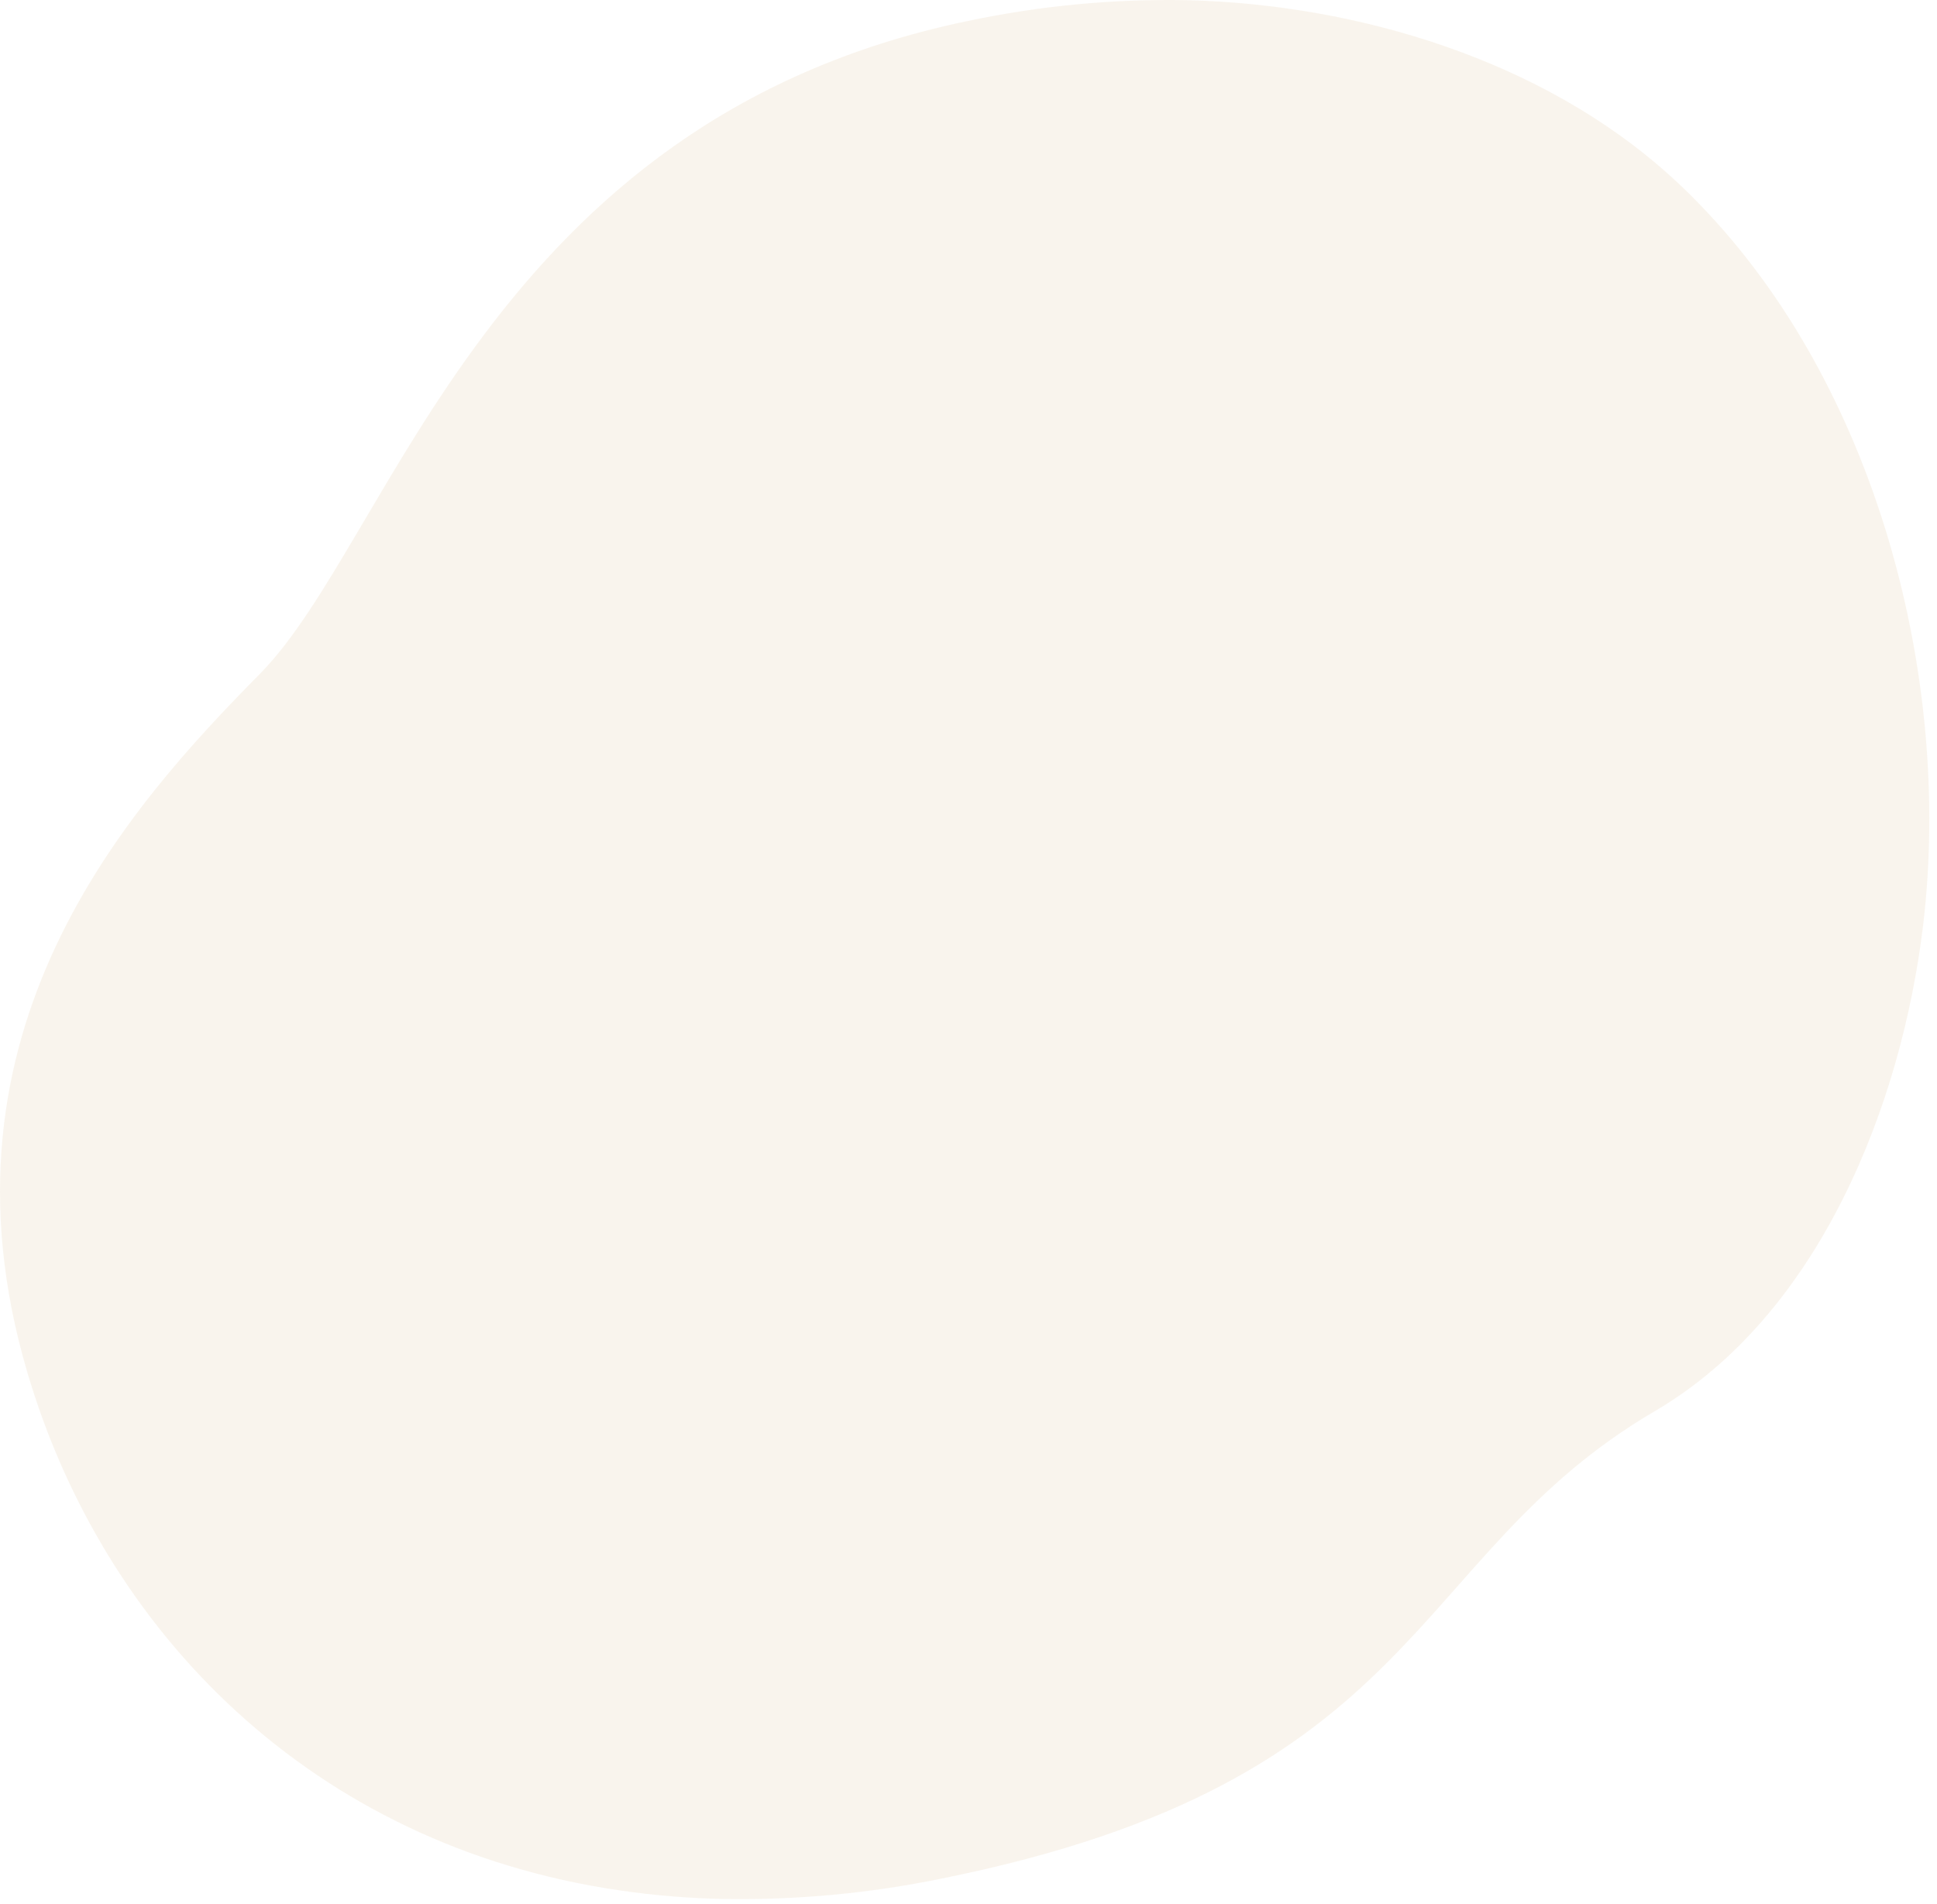
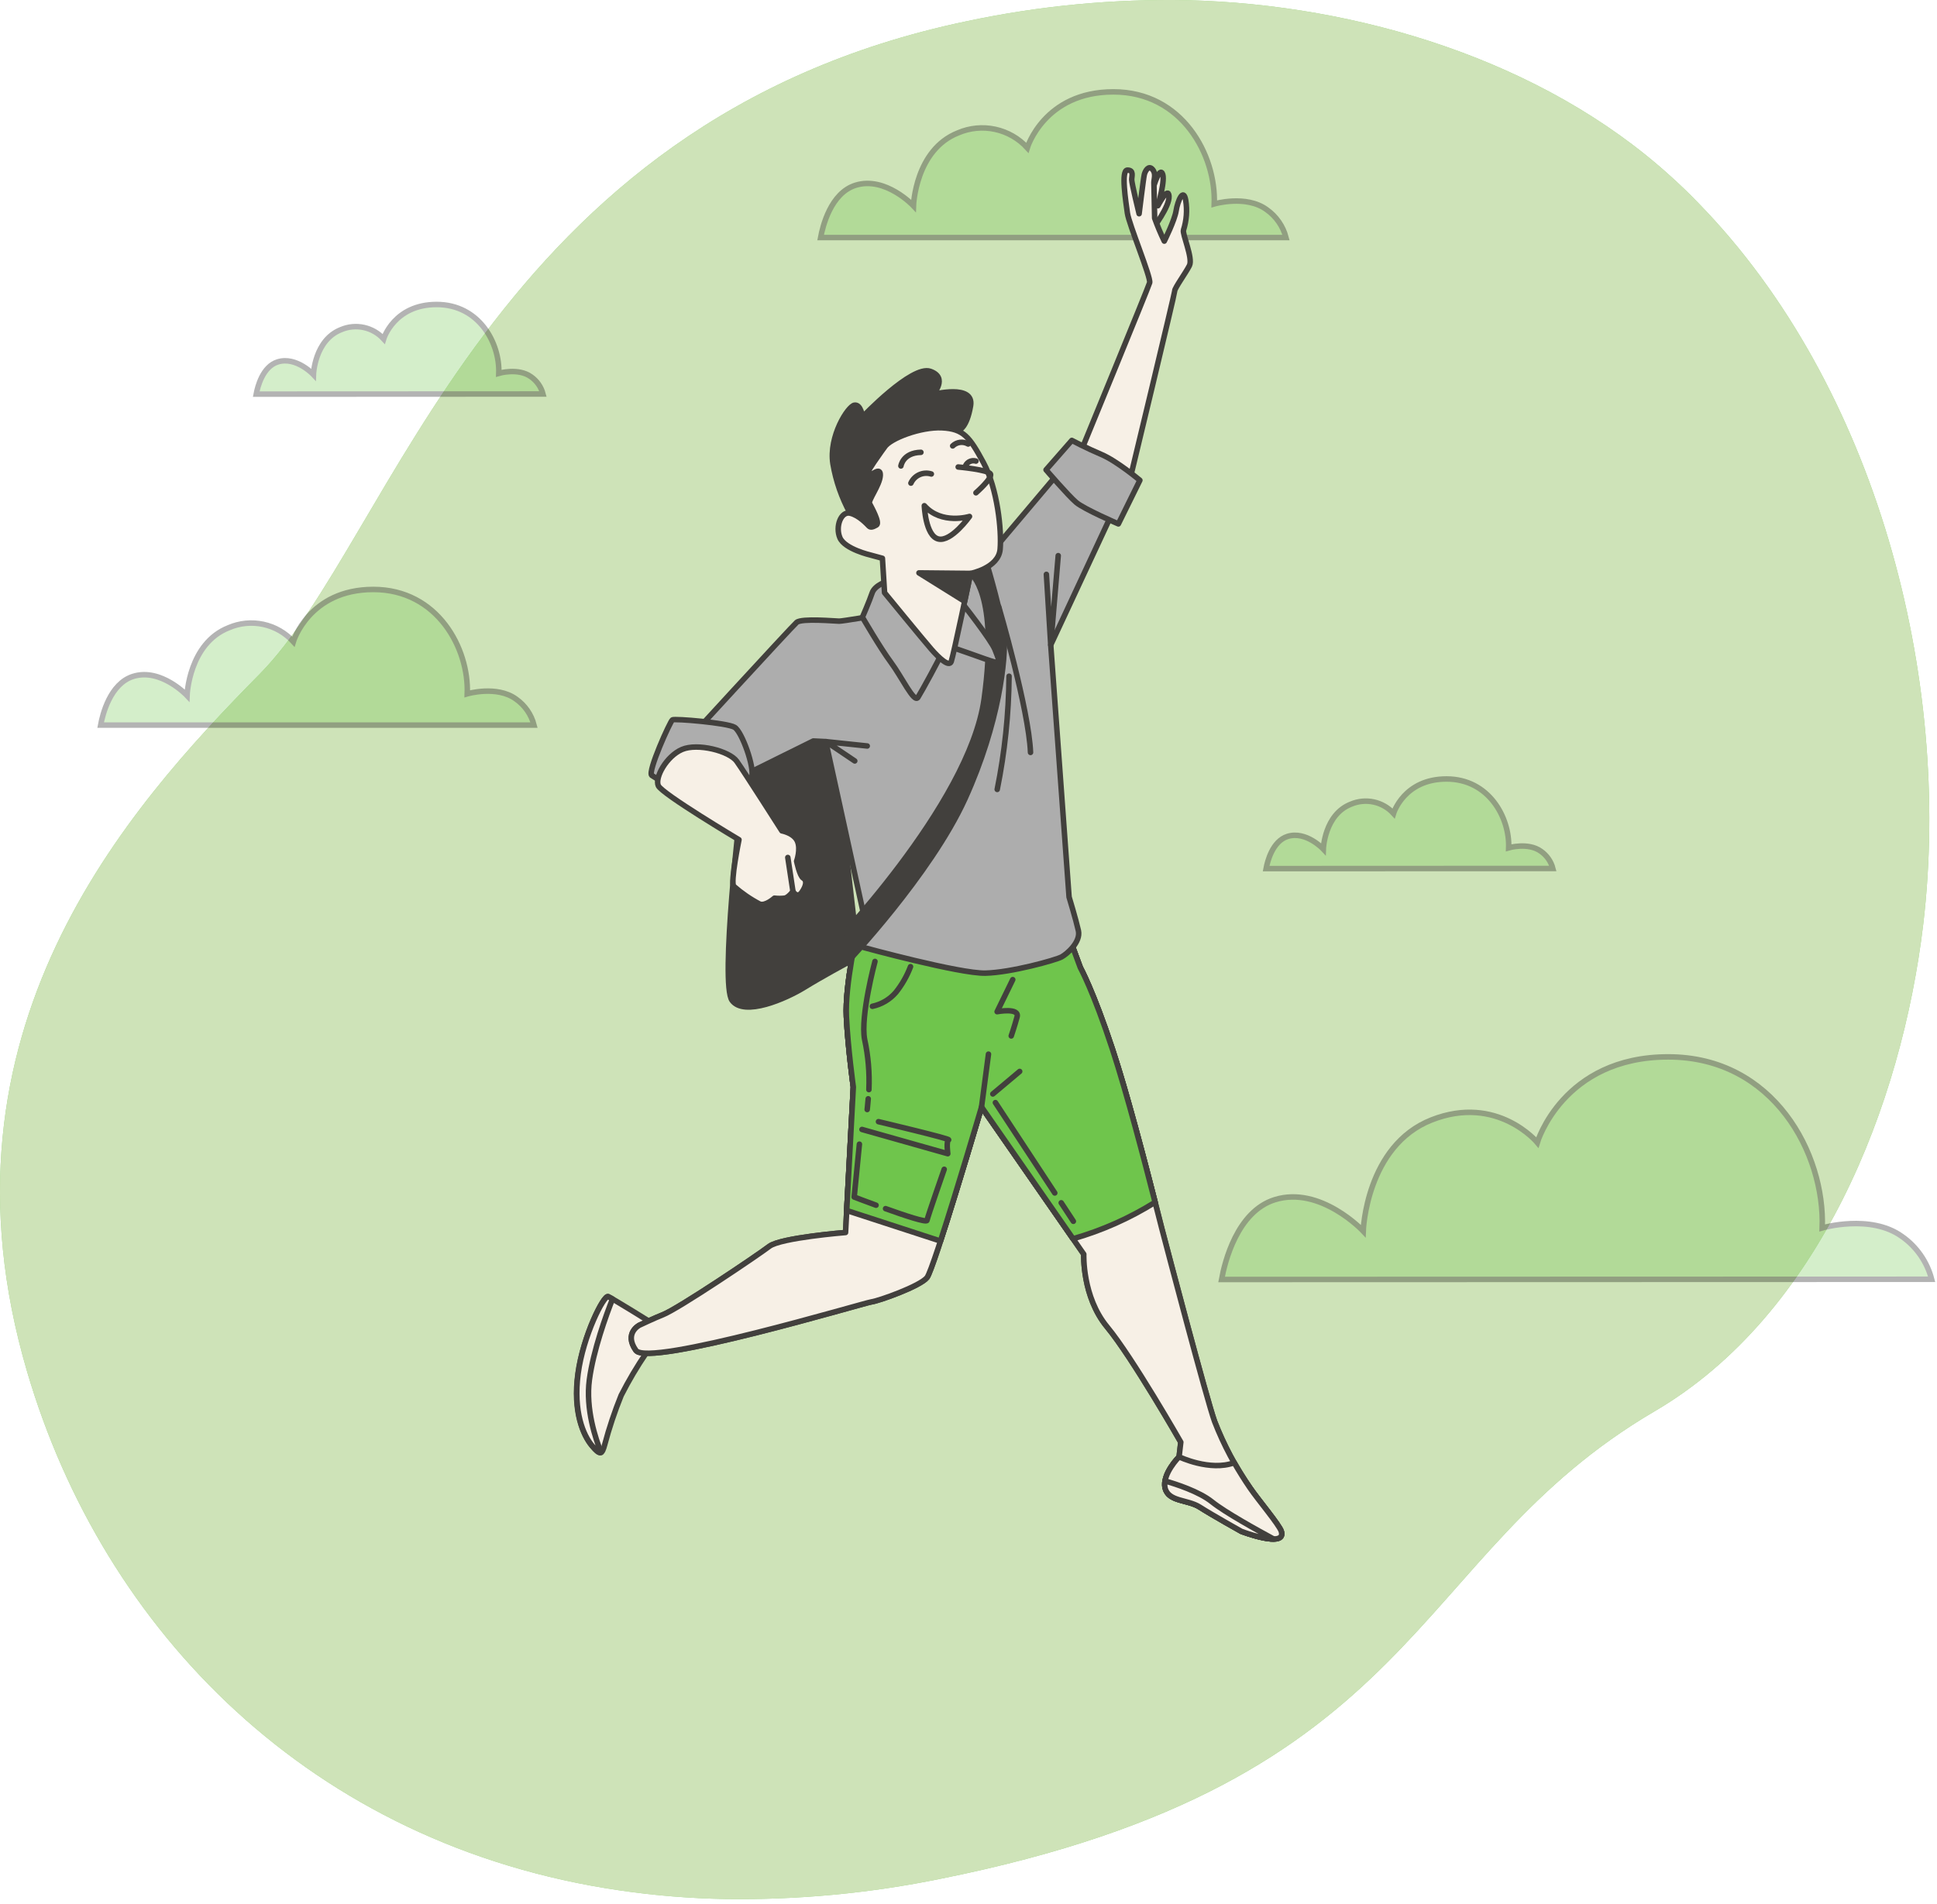
<svg xmlns="http://www.w3.org/2000/svg" width="176" height="173" viewBox="0 0 176 173" fill="none">
-   <path opacity="0.7" d="M174.751 83.998C172.796 100.417 165.318 119.495 150.349 128.259C127.738 141.508 129.63 161.88 85.49 170.746C79.052 172.068 72.49 172.687 65.92 172.591C62.704 172.536 59.496 172.275 56.314 171.809C28.269 167.712 9.383 148.213 2.467 124.675C-6.649 93.717 11.553 73.463 23.617 61.238C35.681 49.014 44.5 10.98 87.827 1.93C94.436 0.522 101.185 -0.119 107.941 0.018C123.355 0.409 140.169 5.456 151.803 16.023C152.676 16.805 153.526 17.626 154.352 18.486C170.521 35.085 177.394 61.625 174.751 83.998Z" fill="#F7F0E6" />
+   <path d="M174.751 83.998C172.796 100.417 165.318 119.495 150.349 128.259C127.738 141.508 129.63 161.88 85.49 170.746C79.052 172.068 72.49 172.687 65.92 172.591C62.704 172.536 59.496 172.275 56.314 171.809C28.269 167.712 9.383 148.213 2.467 124.675C-6.649 93.717 11.553 73.463 23.617 61.238C35.681 49.014 44.5 10.98 87.827 1.93C94.436 0.522 101.185 -0.119 107.941 0.018C123.355 0.409 140.169 5.456 151.803 16.023C152.676 16.805 153.526 17.626 154.352 18.486C170.521 35.085 177.394 61.625 174.751 83.998Z" fill="#6FC54C" />
+   <path opacity="0.7" d="M174.751 83.998C172.796 100.417 165.318 119.495 150.349 128.259C127.738 141.508 129.63 161.88 85.49 170.746C79.052 172.068 72.49 172.687 65.92 172.591C62.704 172.536 59.496 172.275 56.314 171.809C28.269 167.712 9.383 148.213 2.467 124.675C-6.649 93.717 11.553 73.463 23.617 61.238C35.681 49.014 44.5 10.98 87.827 1.93C94.436 0.522 101.185 -0.119 107.941 0.018C123.355 0.409 140.169 5.456 151.803 16.023C152.677 16.805 153.526 17.626 154.352 18.486C170.521 35.085 177.394 61.625 174.751 83.998Z" fill="#F7F0E6" />
+   <path opacity="0.3" d="M48.523 65.898C48.275 64.938 47.693 64.098 46.881 63.529C45.146 62.266 42.456 63.056 42.456 63.056C42.616 58.947 39.77 53.572 33.922 53.572C28.074 53.572 26.655 58.314 26.655 58.314C25.931 57.519 24.977 56.969 23.925 56.742C22.874 56.515 21.778 56.621 20.791 57.047C17.155 58.47 16.995 63.212 16.995 63.212C16.995 63.212 14.626 60.683 12.096 61.473C10.005 62.129 9.317 64.948 9.145 65.898H48.523Z" fill="#6FC54C" stroke="black" stroke-width="0.5" stroke-miterlimit="10" />
+   <path opacity="0.3" d="M49.337 35.808C49.172 35.174 48.786 34.62 48.25 34.244C47.1 33.404 45.322 33.928 45.322 33.928C45.423 31.191 43.543 27.673 39.673 27.673C35.803 27.673 34.86 30.8 34.86 30.8C34.382 30.276 33.753 29.913 33.059 29.763C32.366 29.612 31.643 29.681 30.99 29.96C28.582 30.902 28.48 34.041 28.48 34.041C28.48 34.041 26.917 32.368 25.236 32.892C23.852 33.322 23.398 35.19 23.281 35.82L49.337 35.808Z" fill="#6FC54C" stroke="black" stroke-width="0.5" stroke-miterlimit="10" />
+   <path opacity="0.3" d="M175.514 116.266C175.106 114.693 174.153 113.316 172.824 112.38C169.975 110.308 165.569 111.598 165.569 111.598C165.827 104.862 161.167 96.054 151.581 96.054C141.996 96.054 139.685 103.834 139.685 103.834C139.685 103.834 136.038 99.436 130.08 101.782C124.122 104.127 123.864 111.883 123.864 111.883C123.864 111.883 119.978 107.739 115.83 109.033C112.398 110.105 111.276 114.729 110.995 116.285L175.514 116.266Z" fill="#6FC54C" stroke="black" stroke-width="0.5" stroke-miterlimit="10" />
+   <path opacity="0.3" d="M141.096 78.932C140.931 78.298 140.546 77.743 140.01 77.368C138.86 76.531 137.082 77.051 137.082 77.051C137.183 74.334 135.303 70.796 131.433 70.796C127.562 70.796 126.62 73.924 126.62 73.924C126.142 73.4 125.512 73.038 124.819 72.888C124.125 72.738 123.402 72.808 122.75 73.087C120.342 74.025 120.24 77.165 120.24 77.165C120.24 77.165 118.676 75.492 116.995 76.015C115.612 76.449 115.158 78.314 115.041 78.943L141.096 78.932Z" fill="#6FC54C" stroke="black" stroke-width="0.5" stroke-miterlimit="10" />
+   <path opacity="0.3" d="M116.85 21.59C116.581 20.559 115.955 19.657 115.083 19.045C113.214 17.684 110.329 18.533 110.329 18.533C110.497 14.119 107.444 8.349 101.162 8.349C94.88 8.349 93.343 13.431 93.343 13.431C92.566 12.58 91.543 11.993 90.417 11.75C89.29 11.507 88.116 11.62 87.057 12.075C83.16 13.611 82.999 18.705 82.999 18.705C82.999 18.705 80.454 15.988 77.737 16.836C75.486 17.54 74.751 20.569 74.563 21.59H116.85Z" fill="#6FC54C" stroke="black" stroke-width="0.5" stroke-miterlimit="10" />
+   <path d="M67.301 73.29C67.301 73.29 65.413 89.424 66.519 90.921C67.626 92.419 71.398 90.765 73.052 89.749C74.706 88.732 76.91 87.544 76.91 87.544L77.778 85.272C77.778 85.272 75.652 66.762 75.573 66.293C75.495 65.824 68.095 69.029 67.544 69.756C66.993 70.484 67.301 73.29 67.301 73.29Z" fill="#42403D" stroke="#42403D" stroke-width="0.5" stroke-linecap="round" stroke-linejoin="round" />
+   <path d="M58.724 122.958C57.881 124.194 57.118 125.482 56.441 126.817C55.849 128.278 55.349 129.776 54.944 131.301C54.709 132.169 54.553 132.325 53.771 131.379C52.989 130.433 52.039 128.31 52.513 124.846C52.986 121.383 54.858 117.684 55.249 117.841C55.64 117.997 59.045 120.124 59.045 120.124L58.724 122.958Z" fill="#F7F0E6" stroke="#42403D" stroke-width="0.5" stroke-linecap="round" stroke-linejoin="round" />
+   <path d="M55.655 118.056C55.467 117.946 55.323 117.868 55.264 117.841C54.873 117.684 52.981 121.383 52.528 124.846C52.074 128.31 53.001 130.437 53.786 131.379C54.205 131.883 54.447 132.071 54.615 132.008C54.127 130.804 53.196 128.056 53.552 125.398C53.908 122.739 55.08 119.502 55.655 118.056Z" fill="#F7F0E6" stroke="#42403D" stroke-width="0.5" stroke-linecap="round" stroke-linejoin="round" />
+   <path d="M77.931 84.467C77.931 84.467 76.758 89.506 76.907 92.419C77.055 95.331 77.536 98.791 77.536 98.791L76.829 112.016C76.829 112.016 70.926 112.489 69.901 113.275C68.877 114.061 61.637 118.943 60.218 119.495C59.542 119.757 58.095 120.441 58.095 120.441C58.095 120.441 56.676 121.164 57.779 122.728C58.881 124.291 78.561 118.396 79.19 118.318C79.819 118.24 83.596 116.903 84.229 116.113C84.862 115.323 89.186 100.609 89.186 100.609L98.475 113.99C98.475 113.99 98.318 117.845 100.601 120.601C102.884 123.357 107.29 131.07 107.29 131.07L107.134 132.407C107.134 132.407 105.57 133.971 105.875 135.241C106.18 136.512 107.92 136.266 109.022 136.973C110.124 137.681 112.802 139.178 112.802 139.178C112.802 139.178 116.895 140.742 116.422 139.178C116.25 138.603 114.303 136.293 113.588 135.241C112.272 133.359 111.188 131.324 110.359 129.182C109.651 127.227 106.031 113.439 105.558 111.629C105.085 109.819 102.822 100.609 101.07 95.335C99.319 90.061 98.158 87.935 98.158 87.935L96.821 84.315L77.931 84.467Z" fill="#F7F0E6" stroke="#42403D" stroke-width="0.5" stroke-linecap="round" stroke-linejoin="round" />
+   <path d="M101.07 95.331C99.338 90.054 98.157 87.931 98.157 87.931L96.82 84.311L77.93 84.467C77.93 84.467 76.757 89.506 76.906 92.419C77.055 95.331 77.535 98.791 77.535 98.791L76.933 110.015L85.452 112.79C86.945 108.224 89.185 100.605 89.185 100.605L97.5 112.583C100.128 111.832 102.638 110.716 104.955 109.268C104.045 105.699 102.395 99.366 101.07 95.331Z" stroke="#42403D" stroke-width="0.5" stroke-linecap="round" stroke-linejoin="round" />
+   <path d="M89.185 100.605L89.815 95.804" stroke="#42403D" stroke-width="0.5" stroke-linecap="round" stroke-linejoin="round" />
+   <path d="M90.21 99.424L92.65 97.376" stroke="#42403D" stroke-width="0.5" stroke-linecap="round" stroke-linejoin="round" />
+   <path d="M78.322 102.649L86.117 104.854C86.117 104.854 85.961 103.681 86.196 103.595C86.43 103.509 79.82 101.942 79.82 101.942" stroke="#42403D" stroke-width="0.5" stroke-linecap="round" stroke-linejoin="round" />
+   <path d="M80.464 109.846C82.235 110.484 84.186 111.129 84.229 110.914C84.307 110.523 85.793 106.269 85.793 106.269" stroke="#42403D" stroke-width="0.5" stroke-linecap="round" stroke-linejoin="round" />
+   <path d="M78.087 103.986L77.614 108.791C77.614 108.791 78.486 109.127 79.6 109.534" stroke="#42403D" stroke-width="0.5" stroke-linecap="round" stroke-linejoin="round" />
+   <path d="M82.732 87.853C82.411 88.699 81.96 89.491 81.395 90.198C80.842 90.838 80.095 91.281 79.268 91.457" stroke="#42403D" stroke-width="0.5" stroke-linecap="round" stroke-linejoin="round" />
+   <path d="M78.888 99.862C78.838 100.476 78.795 100.839 78.795 100.839" stroke="#42403D" stroke-width="0.5" stroke-linecap="round" stroke-linejoin="round" />
+   <path d="M79.502 87.379C79.502 87.379 78.165 92.337 78.56 94.463C78.887 95.962 79.018 97.497 78.951 99.029" stroke="#42403D" stroke-width="0.5" stroke-linecap="round" stroke-linejoin="round" />
+   <path d="M92.02 89.033L90.601 91.946C90.601 91.946 92.65 91.555 92.415 92.419C92.18 93.283 91.883 94.15 91.883 94.15" stroke="#42403D" stroke-width="0.5" stroke-linecap="round" stroke-linejoin="round" />
+   <path d="M96.425 109.315L97.528 110.996" stroke="#42403D" stroke-width="0.5" stroke-linecap="round" stroke-linejoin="round" />
+   <path d="M90.444 100.21L95.839 108.423" stroke="#42403D" stroke-width="0.5" stroke-linecap="round" stroke-linejoin="round" />
+   <path d="M77.931 84.467C77.931 84.467 76.758 89.506 76.907 92.419C77.055 95.331 77.536 98.791 77.536 98.791L76.829 112.016C76.829 112.016 70.926 112.489 69.901 113.275C68.877 114.061 61.637 118.943 60.218 119.495C59.542 119.757 58.095 120.441 58.095 120.441C58.095 120.441 56.676 121.164 57.779 122.728C58.881 124.291 78.561 118.396 79.19 118.318C79.819 118.24 83.596 116.903 84.229 116.113C84.862 115.323 89.186 100.609 89.186 100.609L98.475 113.99C98.475 113.99 98.318 117.845 100.601 120.601C102.884 123.357 107.29 131.07 107.29 131.07L107.134 132.407C107.134 132.407 105.57 133.971 105.875 135.241C106.18 136.512 107.92 136.266 109.022 136.973C110.124 137.681 112.802 139.178 112.802 139.178C112.802 139.178 116.895 140.742 116.422 139.178C116.25 138.603 114.303 136.293 113.588 135.241C112.272 133.359 111.188 131.324 110.359 129.182C109.651 127.227 106.031 113.439 105.558 111.629C105.085 109.819 102.822 100.609 101.07 95.335C99.319 90.061 98.158 87.935 98.158 87.935L96.821 84.315L77.931 84.467Z" fill="#F7F0E6" stroke="#42403D" stroke-width="0.5" stroke-linecap="round" stroke-linejoin="round" />
+   <path d="M116.421 139.174C116.249 138.599 114.303 136.289 113.587 135.237C113.075 134.487 112.59 133.713 112.145 132.935C109.944 133.752 107.133 132.403 107.133 132.403C107.133 132.403 105.569 133.967 105.874 135.237C106.179 136.508 107.919 136.262 109.021 136.969C110.124 137.677 112.801 139.174 112.801 139.174C112.801 139.174 116.902 140.75 116.421 139.174Z" fill="#F7F0E6" stroke="#42403D" stroke-width="0.5" stroke-linecap="round" stroke-linejoin="round" />
+   <path d="M110.124 136.496C108.951 135.554 106.844 134.878 105.859 134.596C105.814 134.808 105.814 135.026 105.859 135.237C106.171 136.496 107.903 136.262 109.006 136.969C110.108 137.677 112.786 139.174 112.786 139.174C112.786 139.174 114.659 139.893 115.722 139.87C114.225 139.061 111.324 137.458 110.124 136.496Z" fill="#F7F0E6" stroke="#42403D" stroke-width="0.5" stroke-linecap="round" stroke-linejoin="round" />
+   <path d="M101.07 95.331C99.338 90.054 98.157 87.931 98.157 87.931L96.82 84.311L77.93 84.467C77.93 84.467 76.757 89.506 76.906 92.419C77.055 95.331 77.535 98.791 77.535 98.791L76.933 110.015L85.452 112.79C86.945 108.224 89.185 100.605 89.185 100.605L97.5 112.583C100.128 111.832 102.638 110.716 104.955 109.268C104.045 105.699 102.395 99.366 101.07 95.331Z" fill="#6FC54C" stroke="#42403D" stroke-width="0.5" stroke-linecap="round" stroke-linejoin="round" />
+   <path d="M89.185 100.605L89.815 95.804" stroke="#42403D" stroke-width="0.5" stroke-linecap="round" stroke-linejoin="round" />
+   <path d="M90.21 99.424L92.65 97.376" stroke="#42403D" stroke-width="0.5" stroke-linecap="round" stroke-linejoin="round" />
+   <path d="M78.322 102.649L86.117 104.854C86.117 104.854 85.961 103.681 86.196 103.595C86.43 103.509 79.82 101.942 79.82 101.942" stroke="#42403D" stroke-width="0.5" stroke-linecap="round" stroke-linejoin="round" />
+   <path d="M80.464 109.846C82.235 110.484 84.186 111.129 84.229 110.914C84.307 110.523 85.793 106.269 85.793 106.269" stroke="#42403D" stroke-width="0.5" stroke-linecap="round" stroke-linejoin="round" />
+   <path d="M78.087 103.986L77.614 108.791C77.614 108.791 78.486 109.127 79.6 109.534" stroke="#42403D" stroke-width="0.5" stroke-linecap="round" stroke-linejoin="round" />
+   <path d="M82.732 87.853C82.411 88.699 81.96 89.491 81.395 90.198C80.842 90.838 80.095 91.281 79.268 91.457" stroke="#42403D" stroke-width="0.5" stroke-linecap="round" stroke-linejoin="round" />
+   <path d="M78.888 99.862C78.838 100.476 78.795 100.839 78.795 100.839" stroke="#42403D" stroke-width="0.5" stroke-linecap="round" stroke-linejoin="round" />
+   <path d="M79.502 87.379C79.502 87.379 78.165 92.337 78.56 94.463C78.887 95.962 79.018 97.497 78.951 99.029" stroke="#42403D" stroke-width="0.5" stroke-linecap="round" stroke-linejoin="round" />
+   <path d="M92.02 89.033L90.601 91.946C90.601 91.946 92.65 91.555 92.415 92.419C92.18 93.283 91.883 94.15 91.883 94.15" stroke="#42403D" stroke-width="0.5" stroke-linecap="round" stroke-linejoin="round" />
+   <path d="M96.425 109.315L97.528 110.996" stroke="#42403D" stroke-width="0.5" stroke-linecap="round" stroke-linejoin="round" />
+   <path d="M90.444 100.21L95.839 108.423" stroke="#42403D" stroke-width="0.5" stroke-linecap="round" stroke-linejoin="round" />
+   <path d="M79.534 55.945C79.534 55.945 76.586 56.453 76.246 56.453C75.906 56.453 72.841 56.171 72.388 56.566C71.934 56.961 61.27 68.591 61.27 68.591L65.3 71.598L73.9 67.344L75.034 67.399L78.435 82.942C78.435 82.942 77.587 84.811 77.755 85.265C77.928 85.605 78.182 85.897 78.494 86.117C78.494 86.117 87.192 88.498 89.538 88.443C91.883 88.388 95.945 87.251 96.457 86.969C96.969 86.688 98.213 85.605 97.986 84.584C97.759 83.564 97.138 81.523 97.138 81.523L95.472 58.615L101.766 45.116L97.173 41.805L90.136 50.143C90.136 50.143 85.03 52.977 84.749 53.49C84.467 54.002 79.534 55.945 79.534 55.945Z" fill="#ADADAD" stroke="#42403D" stroke-width="0.5" stroke-linecap="round" stroke-linejoin="round" />
+   <path d="M95.077 52.2L95.472 58.611L96.152 50.499" stroke="#42403D" stroke-width="0.5" stroke-linecap="round" stroke-linejoin="round" />
+   <path d="M78.799 67.798L75.054 67.403L77.665 69.158" stroke="#42403D" stroke-width="0.5" stroke-linecap="round" stroke-linejoin="round" />
+   <path d="M90.746 55.139C90.746 55.139 93.482 64.487 93.635 68.384" stroke="#42403D" stroke-width="0.5" stroke-linecap="round" stroke-linejoin="round" />
+   <path d="M91.684 61.457C91.654 64.913 91.294 68.358 90.609 71.746" stroke="#42403D" stroke-width="0.5" stroke-linecap="round" stroke-linejoin="round" />
+   <path d="M88.189 52.114C88.189 52.114 90.761 53.845 89.42 63.529C88.079 73.212 75.096 86.512 75.096 86.512L76.906 87.536C76.906 87.536 84.541 79.506 87.688 72.579C90.835 65.651 91.39 59.748 91.234 57.86C91.078 55.972 89.737 51.484 89.737 51.484L88.189 52.114Z" fill="#42403D" stroke="#42403D" stroke-width="0.5" stroke-linecap="round" stroke-linejoin="round" />
+   <path d="M80.663 52.813C80.663 52.813 79.49 53.157 79.244 53.892C78.998 54.627 78.36 56.093 78.36 56.093C78.36 56.093 79.975 58.885 80.956 60.206C81.937 61.527 83.059 63.924 83.403 63.384C83.747 62.845 85.456 59.713 85.507 59.475C85.602 59.164 85.811 58.901 86.093 58.74C86.288 58.689 89.717 60.01 90.35 60.159C90.984 60.307 90.694 59.815 90.401 59.033C90.108 58.251 87.512 54.874 86.828 54.092C86.144 53.31 81.296 52.325 80.663 52.813Z" fill="#ADADAD" stroke="#42403D" stroke-width="0.5" stroke-linecap="round" stroke-linejoin="round" />
+   <path d="M77.247 46.645C76.48 45.243 75.951 43.724 75.683 42.149C75.292 39.658 77.052 36.922 77.638 36.824C78.224 36.727 78.369 37.899 78.369 37.899C78.369 37.899 82.865 33.161 84.526 33.748C86.188 34.334 84.769 35.851 84.769 35.851C84.769 35.851 88.529 34.873 88.189 36.875C87.849 38.877 87.161 39.072 87.161 39.072C85.684 39.025 84.22 39.362 82.912 40.05C80.519 41.222 80.324 41.418 80.566 41.906C80.808 42.395 80.906 42.102 80.32 43.959C79.733 45.816 79.538 46.156 80.077 47.231C80.617 48.306 80.664 48.353 80.027 48.451C79.389 48.548 78.221 47.473 78.221 47.473L77.247 46.645Z" fill="#42403D" stroke="#42403D" stroke-width="0.5" stroke-linecap="round" stroke-linejoin="round" />
+   <path d="M80.374 40.632C80.374 40.632 78.322 43.415 78.76 43.318C79.197 43.22 80.03 42.34 79.983 43.22C79.936 44.099 78.857 45.468 79.006 45.761C79.154 46.054 79.983 47.52 79.639 47.716C79.295 47.911 79.103 47.958 78.955 47.813C78.806 47.669 78.075 46.836 77.246 46.641C76.418 46.445 75.878 47.86 76.32 48.885C76.762 49.909 79.103 50.448 79.103 50.448L80.178 50.741L80.374 53.869C80.374 53.869 83.939 58.224 84.623 59.006C85.308 59.788 86.234 60.663 86.43 60.128C86.625 59.592 88.189 52.117 88.189 52.117C88.189 52.117 90.726 51.629 90.874 49.92C91.023 48.212 90.628 44.401 89.362 42.055C88.095 39.709 87.552 38.978 85.601 38.88C83.65 38.783 80.863 39.85 80.374 40.632Z" fill="#F7F0E6" stroke="#42403D" stroke-width="0.5" stroke-linecap="round" stroke-linejoin="round" />
+   <path d="M88.189 52.114L83.498 52.067L87.649 54.655L88.189 52.114Z" fill="#42403D" stroke="#42403D" stroke-width="0.5" stroke-linecap="round" stroke-linejoin="round" />
+   <path d="M87.063 42.442C87.063 42.442 89.799 42.688 89.995 43.079C90.19 43.47 88.677 44.788 88.677 44.788" stroke="#42403D" stroke-width="0.5" stroke-linecap="round" stroke-linejoin="round" />
+   <path d="M88.091 46.938C88.091 46.938 85.55 47.719 83.986 45.96C83.986 45.96 84.084 48.697 85.257 48.986C86.429 49.275 88.091 46.938 88.091 46.938Z" stroke="#42403D" stroke-width="0.5" stroke-linecap="round" stroke-linejoin="round" />
+   <path d="M82.767 43.908C82.921 43.566 83.195 43.293 83.538 43.14C83.88 42.987 84.267 42.965 84.624 43.079" stroke="#42403D" stroke-width="0.5" stroke-linecap="round" stroke-linejoin="round" />
+   <path d="M87.747 42.297C87.831 42.133 87.97 42.003 88.14 41.932C88.311 41.86 88.501 41.851 88.677 41.906" stroke="#42403D" stroke-width="0.5" stroke-linecap="round" stroke-linejoin="round" />
+   <path d="M81.859 42.348C81.859 42.348 82.031 41.144 83.677 41.109" stroke="#42403D" stroke-width="0.5" stroke-linecap="round" stroke-linejoin="round" />
+   <path d="M86.562 40.526C86.746 40.348 86.983 40.235 87.237 40.204C87.491 40.173 87.748 40.225 87.97 40.354" stroke="#42403D" stroke-width="0.5" stroke-linecap="round" stroke-linejoin="round" />
+   <path d="M61.562 71.813C60.758 71.405 59.975 70.956 59.217 70.468C58.826 70.132 60.894 65.558 61.097 65.425C61.3 65.292 66.074 65.695 66.746 66.097C67.418 66.5 68.56 69.729 68.31 70.601C68.06 71.473 66.43 72.082 66.093 72.215C65.757 72.348 61.562 71.813 61.562 71.813Z" fill="#ADADAD" stroke="#42403D" stroke-width="0.5" stroke-linecap="round" stroke-linejoin="round" />
+   <path d="M71.043 75.511C71.043 75.511 67.615 70.132 66.942 69.189C66.27 68.247 63.381 67.508 61.97 68.114C60.558 68.72 59.479 70.667 59.816 71.41C60.152 72.153 67.145 76.316 67.145 76.316C67.145 76.316 66.34 80.225 66.676 80.554C67.392 81.182 68.179 81.722 69.022 82.165C69.561 82.368 70.367 81.629 70.367 81.629C70.68 81.665 70.996 81.665 71.309 81.629C71.645 81.562 72.048 81.023 72.048 81.023C72.048 81.023 72.439 81.695 72.857 81.09C73.275 80.484 73.326 80.014 72.99 79.811C72.654 79.608 72.384 78.267 72.384 78.267C72.384 78.267 72.775 77.192 72.454 76.449C72.134 75.706 71.043 75.511 71.043 75.511Z" fill="#F7F0E6" stroke="#42403D" stroke-width="0.5" stroke-linecap="round" stroke-linejoin="round" />
+   <path d="M72.051 81.023L71.582 77.931" stroke="#42403D" stroke-width="0.5" stroke-linecap="round" stroke-linejoin="round" />
+   <path d="M104.663 17.489C104.663 17.489 105.265 15.202 105.601 15.737C105.937 16.273 105.21 18.697 105.21 18.697C105.21 18.697 106.152 16.883 106.219 17.825C106.285 18.767 104.741 20.78 104.741 20.78L104.663 17.489Z" fill="#F7F0E6" stroke="#42403D" stroke-width="0.5" stroke-linecap="round" stroke-linejoin="round" />
+   <path d="M98.138 41.222C98.138 41.222 104.327 26.16 104.46 25.691C104.592 25.221 102.575 20.378 102.438 19.369C102.302 18.36 101.832 15.46 102.438 15.46C103.044 15.46 102.829 15.995 102.829 16.332C102.829 16.668 103.502 19.424 103.502 19.424C103.502 19.424 103.893 16.199 103.975 15.863C104.057 15.526 104.366 14.987 104.714 15.389C105.062 15.792 104.847 16.265 104.847 16.601C104.847 16.938 104.913 19.627 104.913 19.826C105.168 20.537 105.461 21.234 105.789 21.914C105.789 21.914 106.731 20.03 106.864 19.158C106.997 18.286 107.536 17.004 107.739 18.216C107.882 19.116 107.812 20.037 107.536 20.905C107.403 21.242 108.412 23.458 108.076 24.131C107.739 24.803 106.739 26.168 106.739 26.429C106.739 26.691 102.638 43.709 102.638 43.709L98.138 41.222Z" fill="#F7F0E6" stroke="#42403D" stroke-width="0.5" stroke-linecap="round" stroke-linejoin="round" />
+   <path d="M95.046 42.7C95.046 42.7 97.063 45.046 97.783 45.659C98.502 46.273 101.618 47.614 101.618 47.614L103.572 43.65C103.572 43.65 101.489 41.903 100.077 41.304C98.666 40.706 97.388 40.026 97.388 40.026L95.046 42.7Z" fill="#ADADAD" stroke="#42403D" stroke-width="0.5" stroke-linecap="round" stroke-linejoin="round" />
</svg>
